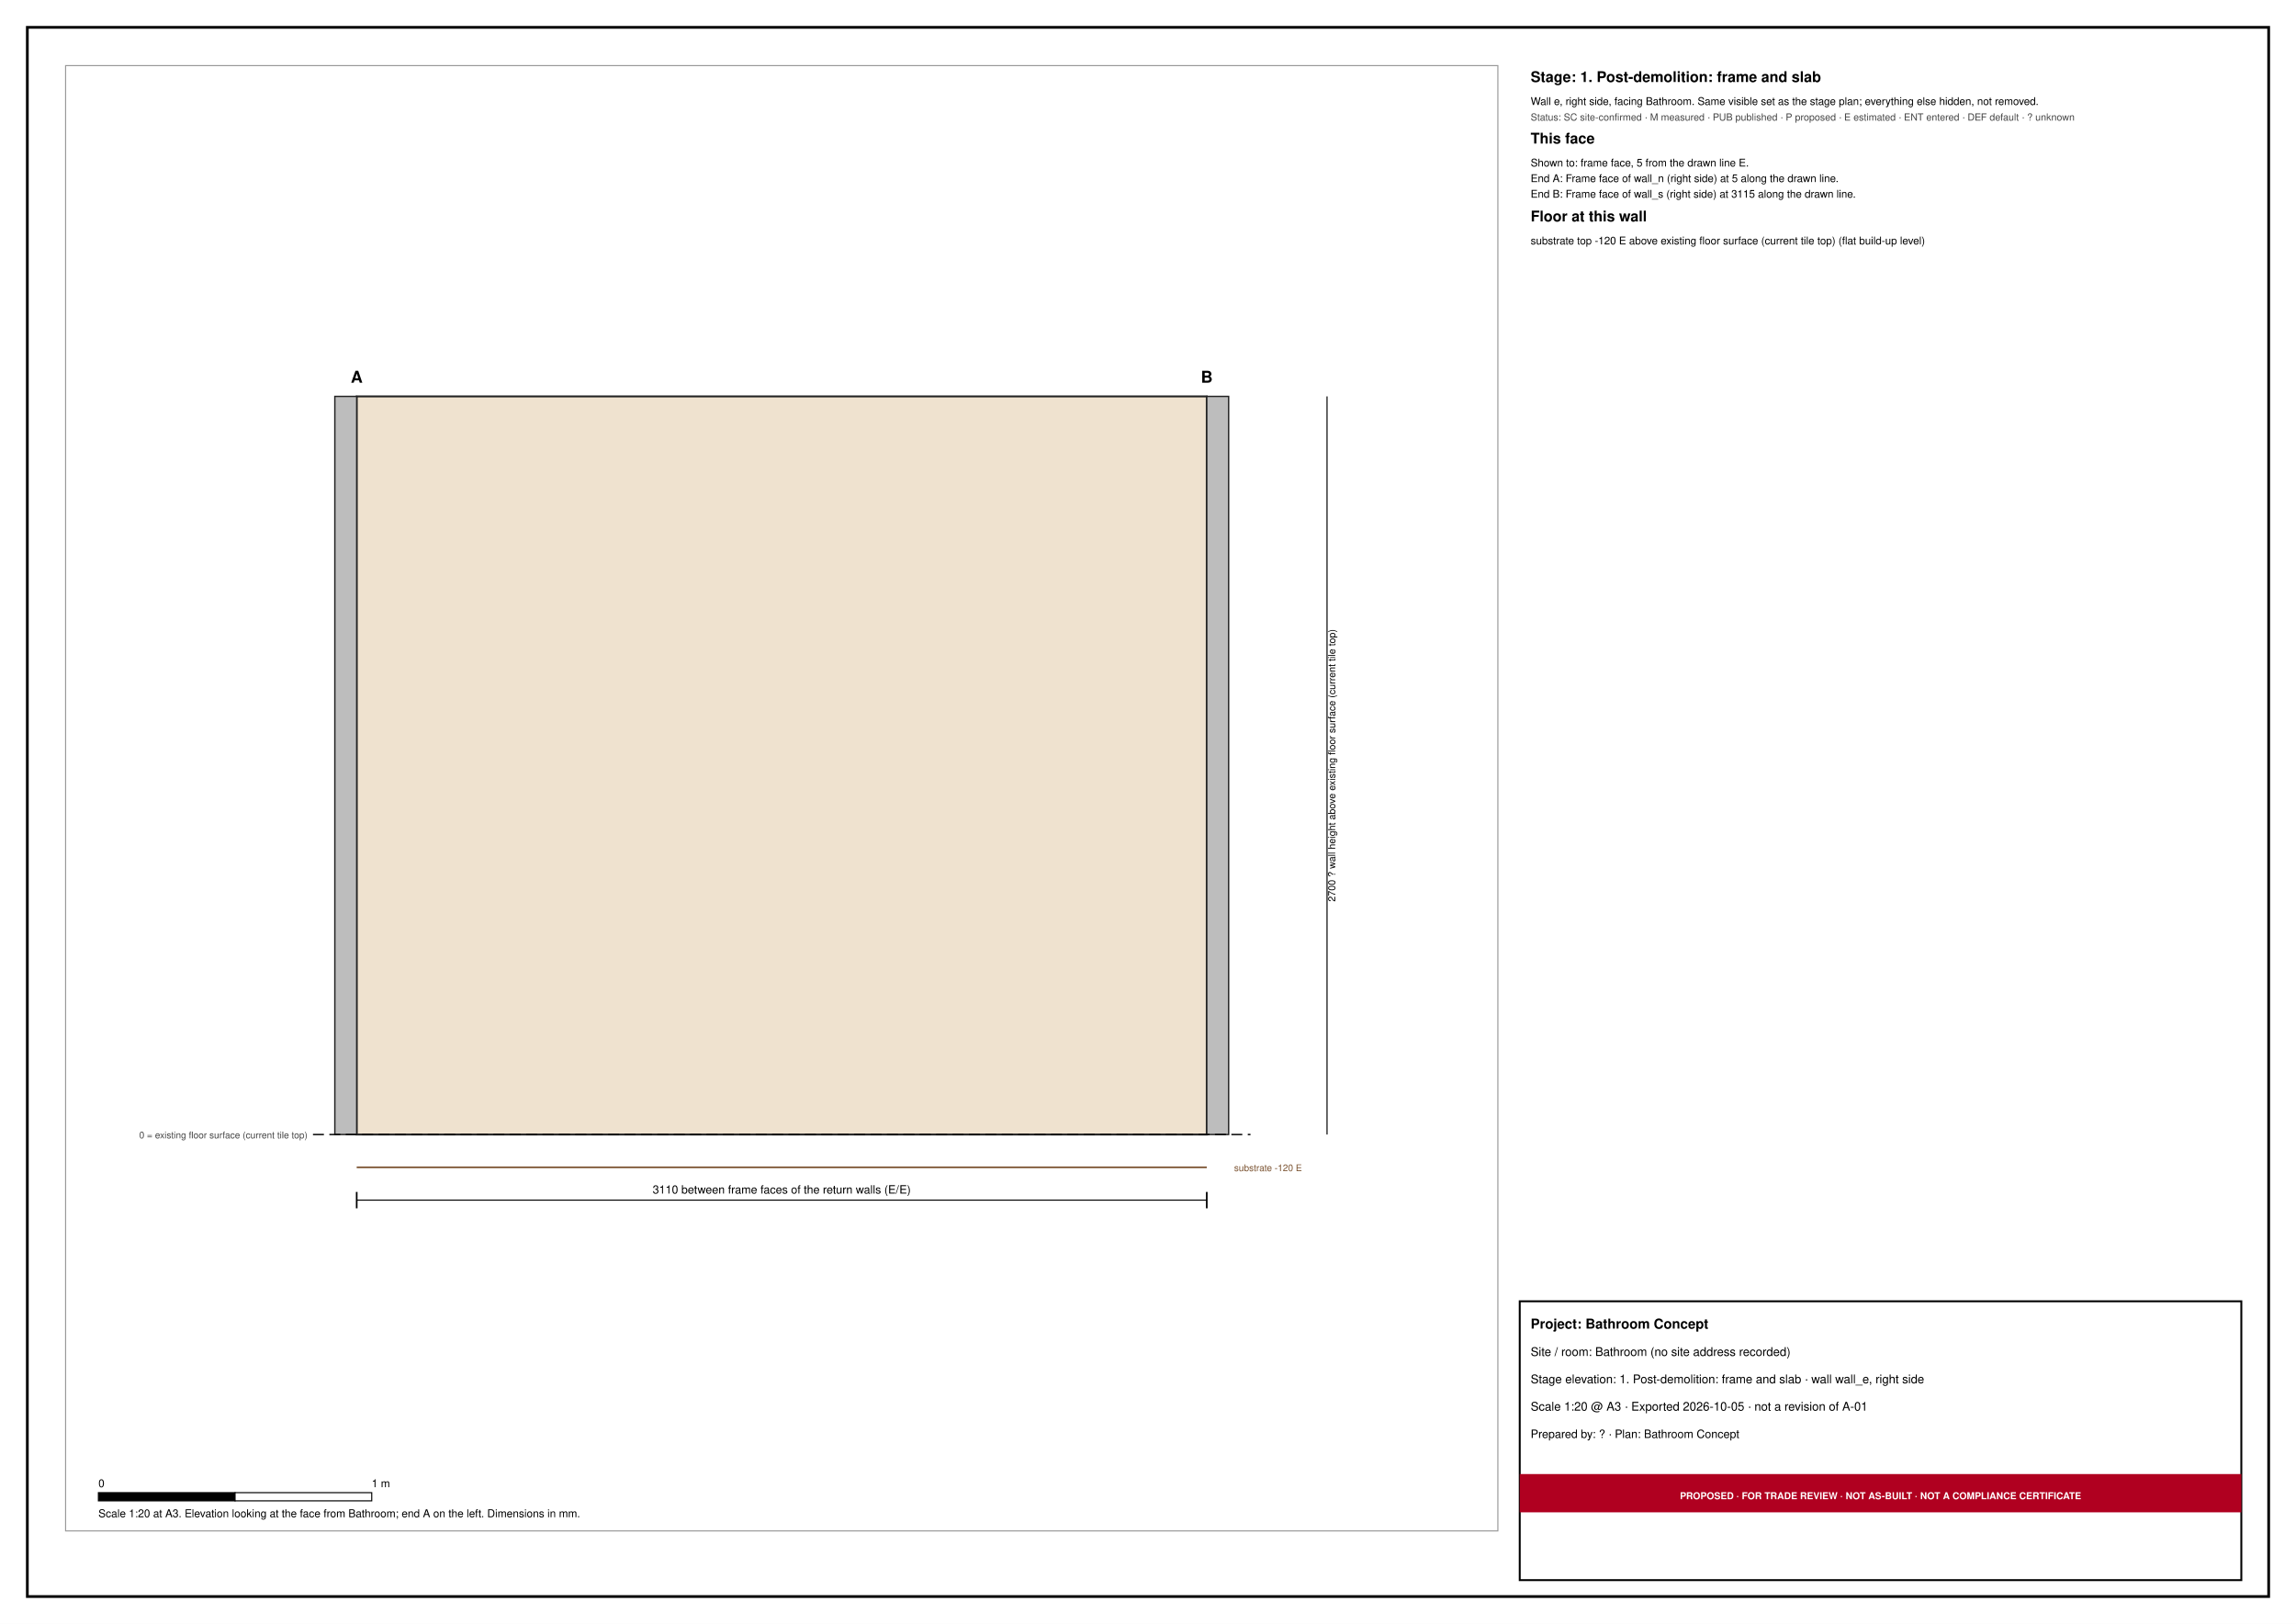
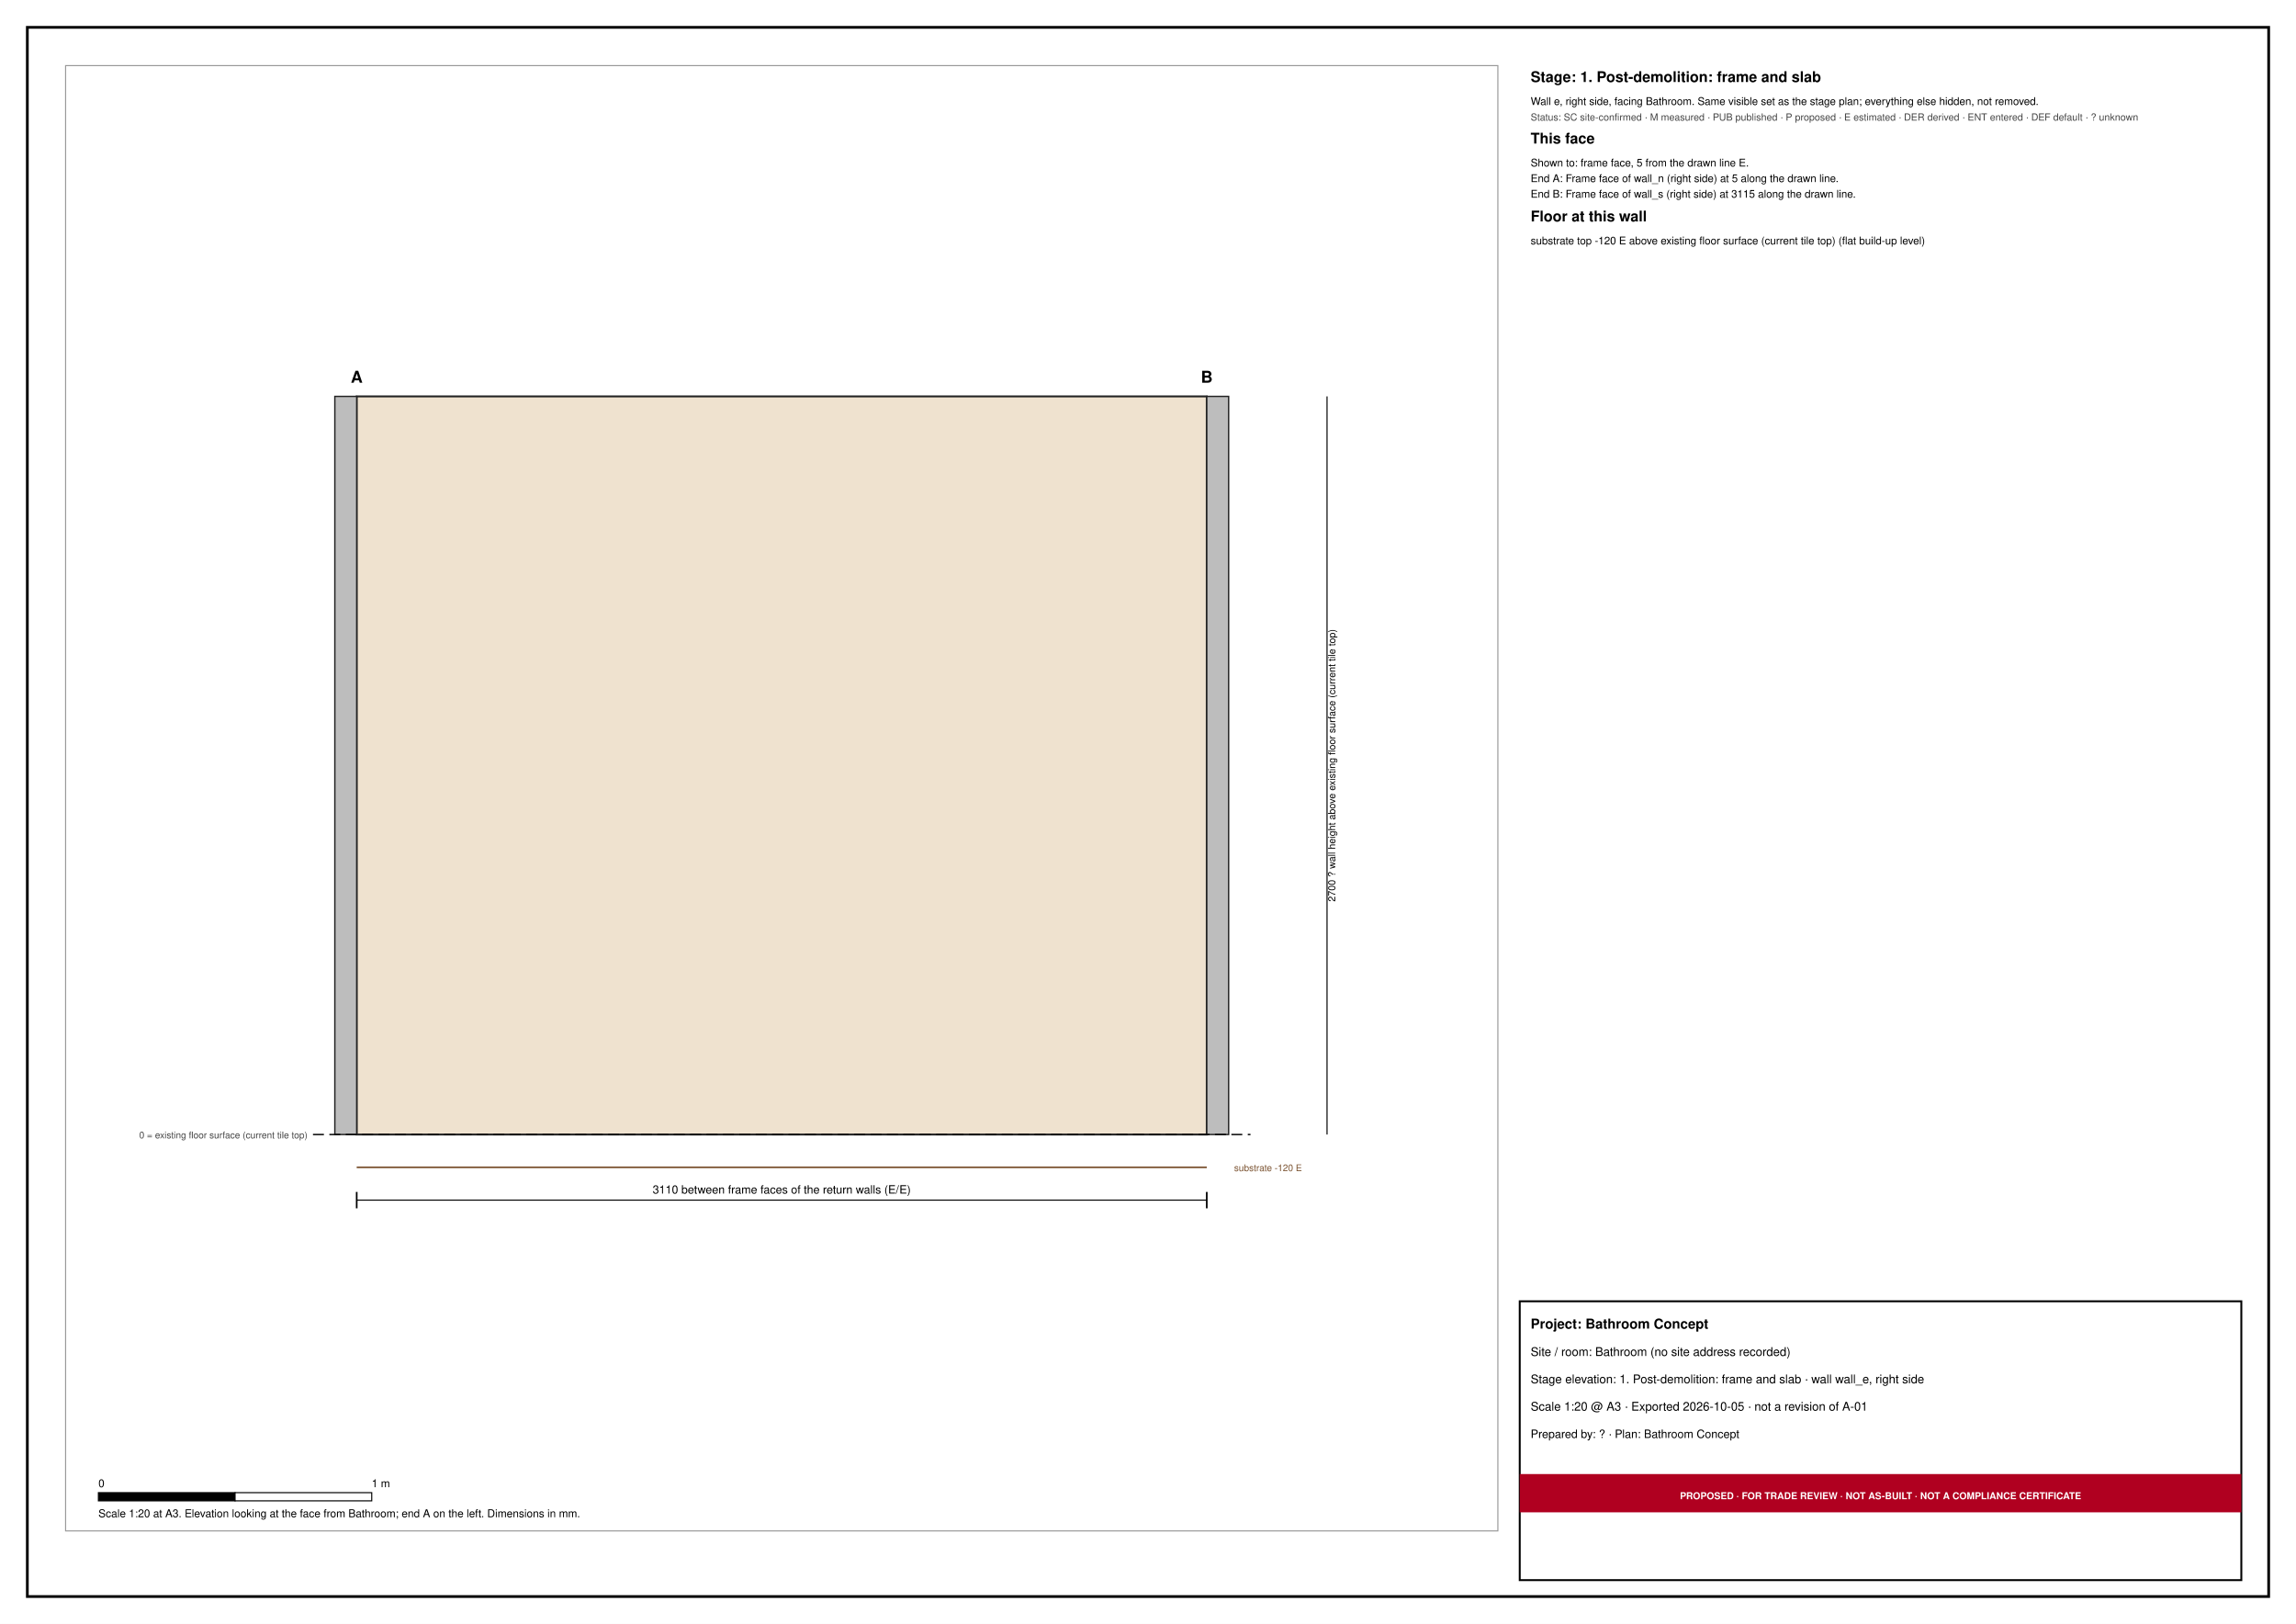
<svg xmlns="http://www.w3.org/2000/svg" width="420mm" height="297mm" viewBox="0 0 420 297" font-family="Helvetica, Arial, sans-serif" data-sheet="stage-elevation" data-wall="wall_e" data-side="right" data-scale="20">
  <rect width="420" height="297" fill="#fff" />
  <rect x="5" y="5" width="410" height="287" fill="none" stroke="#000" stroke-width="0.5" />
  <rect x="12" y="12" width="262" height="268" fill="none" stroke="#999" stroke-width="0.2" />
  <rect x="65.25" y="72.5" width="155.5" height="135" fill="#efe2cf" stroke="#222" stroke-width="0.35" data-element="wall:wall_e" />
  <rect x="61.25" y="72.5" width="4" height="135" fill="#bdbdbd" stroke="#222" stroke-width="0.25" />
  <rect x="220.75" y="72.5" width="4" height="135" fill="#bdbdbd" stroke="#222" stroke-width="0.25" />
  <text x="65.25" y="70" font-size="3" font-weight="bold" text-anchor="middle">A</text>
  <text x="220.75" y="70" font-size="3" font-weight="bold" text-anchor="middle">B</text>
  <line x1="65.25" y1="213.5" x2="220.75" y2="213.5" stroke="#7a5230" stroke-width="0.3" data-element="room:bathroom:substrate" />
  <text x="225.75" y="214.2" font-size="1.7" fill="#7a5230">substrate -120 E</text>
  <line x1="57.25" y1="207.5" x2="228.75" y2="207.5" stroke="#000" stroke-width="0.25" stroke-dasharray="2 1" />
  <text x="56.25" y="208.2" font-size="1.7" text-anchor="end" fill="#444">0 = existing floor surface (current tile top)</text>
  <line x1="65.25" y1="219.5" x2="220.75" y2="219.5" stroke="#000" stroke-width="0.2" />
  <line x1="65.25" y1="218" x2="65.25" y2="221" stroke="#000" stroke-width="0.3" />
  <line x1="220.75" y1="218" x2="220.75" y2="221" stroke="#000" stroke-width="0.3" />
  <text x="143" y="218.3" font-size="2.1" text-anchor="middle" data-dim="run">3110 between frame faces of the return walls (E/E)</text>
  <line x1="242.75" y1="207.5" x2="242.75" y2="72.5" stroke="#000" stroke-width="0.2" />
  <text x="244.25" y="140" font-size="1.8" transform="rotate(-90 244.25 140)" text-anchor="middle">2700 ? wall height above existing floor surface (current tile top)</text>
  <rect x="18" y="273" width="25" height="1.5" fill="#000" stroke="#000" stroke-width="0.2" />
  <rect x="43" y="273" width="25" height="1.5" fill="#fff" stroke="#000" stroke-width="0.2" />
  <text x="18" y="272" font-size="2">0</text>
  <text x="68" y="272" font-size="2">1 m</text>
  <text x="18" y="277.5" font-size="2">Scale 1:20 at A3. Elevation looking at the face from Bathroom; end A on the left. Dimensions in mm.</text>
  <text x="280" y="15" font-size="2.7" font-weight="bold">Stage: 1. Post-demolition: frame and slab</text>
  <text x="280" y="19.2" font-size="1.95">Wall e, right side, facing Bathroom. Same visible set as the stage plan; everything else hidden, not removed.</text>
-   <text x="280" y="22.05" font-size="1.8" fill="#444">Status: SC site-confirmed · M measured · PUB published · P proposed · E estimated · ENT entered · DEF default · ? unknown</text>
+   <text x="280" y="22.05" font-size="1.8" fill="#444">Status: SC site-confirmed · M measured · PUB published · P proposed · E estimated · DER derived · ENT entered · DEF default · ? unknown</text>
  <text x="280" y="26.25" font-size="2.7" font-weight="bold">This face</text>
  <text x="280" y="30.45" font-size="1.95">Shown to: frame face, 5 from the drawn line E.</text>
  <text x="280" y="33.3" font-size="1.95">End A: Frame face of wall_n (right side) at 5 along the drawn line.</text>
  <text x="280" y="36.15" font-size="1.95">End B: Frame face of wall_s (right side) at 3115 along the drawn line.</text>
  <text x="280" y="40.5" font-size="2.7" font-weight="bold">Floor at this wall</text>
  <text x="280" y="44.7" font-size="1.95">substrate top -120 E above existing floor surface (current tile top) (flat build-up level)</text>
  <rect x="278" y="238" width="132" height="51" fill="none" stroke="#000" stroke-width="0.35" />
  <text x="280" y="243" font-size="2.5" font-weight="bold">Project: Bathroom Concept</text>
  <text x="280" y="248" font-size="2.2">Site / room: Bathroom (no site address recorded)</text>
  <text x="280" y="253" font-size="2.2">Stage elevation: 1. Post-demolition: frame and slab · wall wall_e, right side</text>
  <text x="280" y="258" font-size="2.2">Scale 1:20 @ A3 · Exported 2026-10-05 · not a revision of A-01</text>
  <text x="280" y="263" font-size="2.1">Prepared by: ? · Plan: Bathroom Concept</text>
  <text x="280" y="268" font-size="2" />
  <rect x="278" y="269.6" width="132" height="7" fill="#b00020" />
  <text x="344" y="274.2" font-size="1.75" text-anchor="middle" fill="#fff" font-weight="bold">PROPOSED · FOR TRADE REVIEW · NOT AS-BUILT · NOT A COMPLIANCE CERTIFICATE</text>
</svg>
